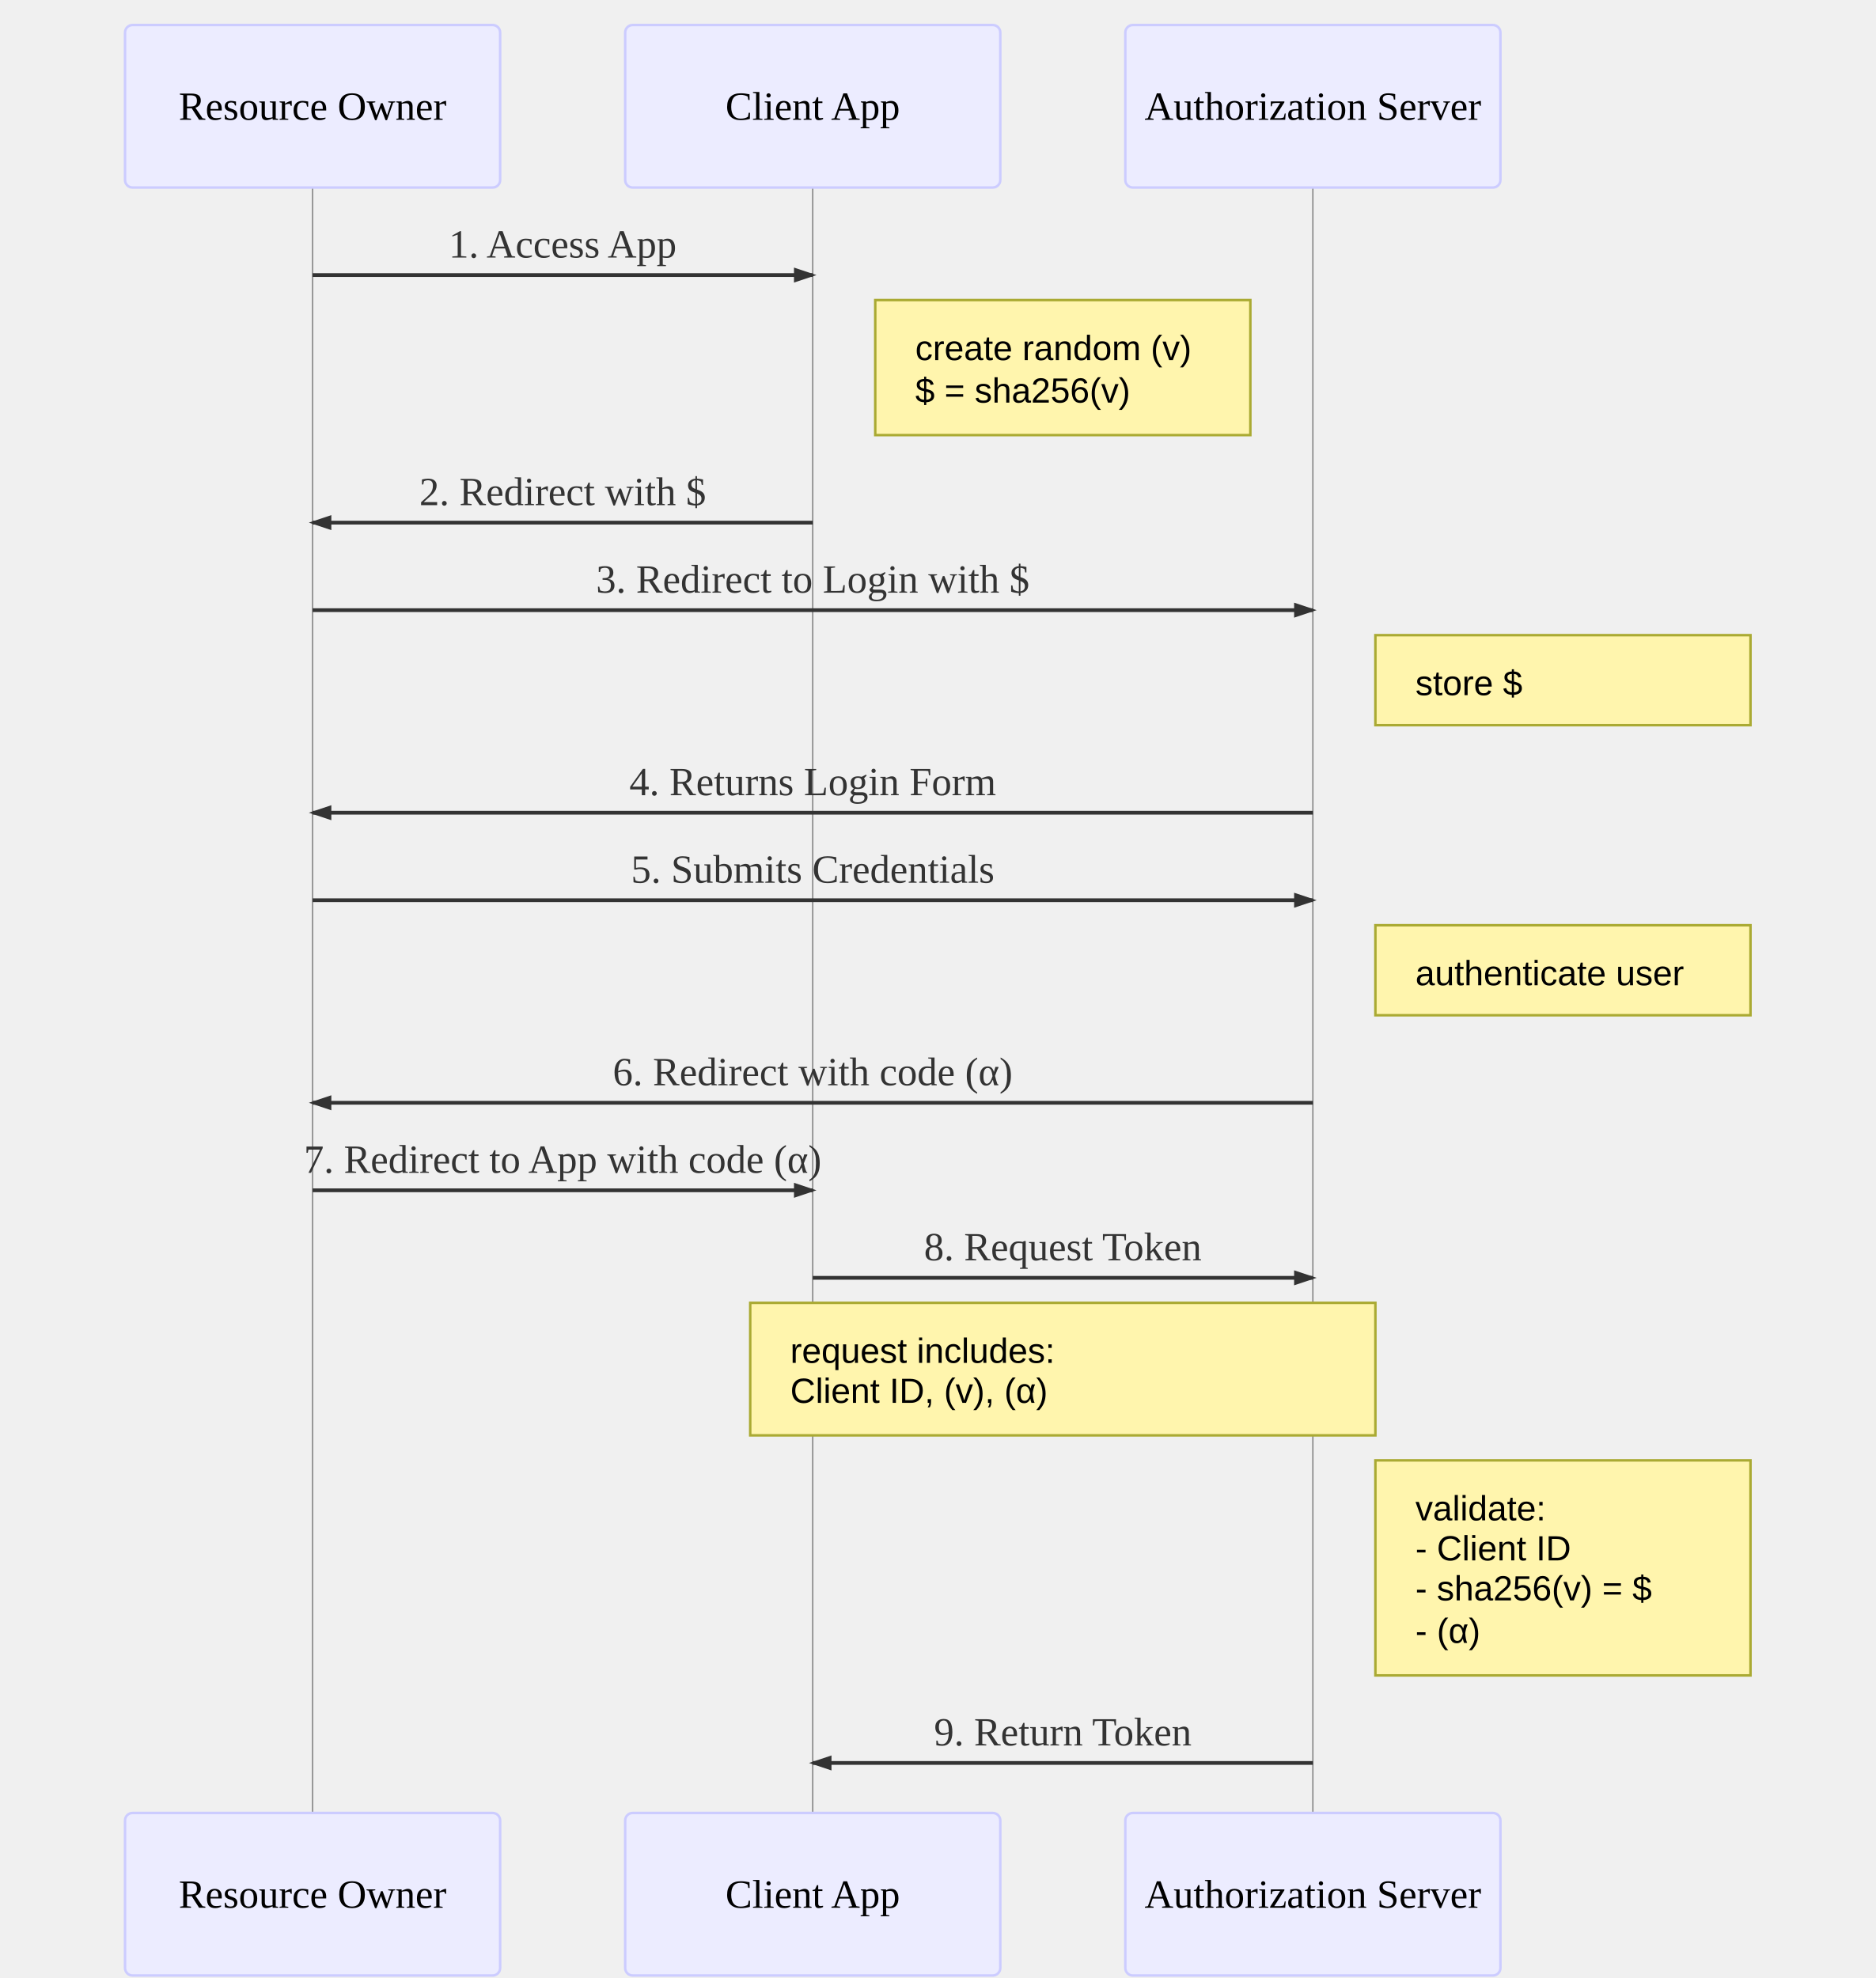
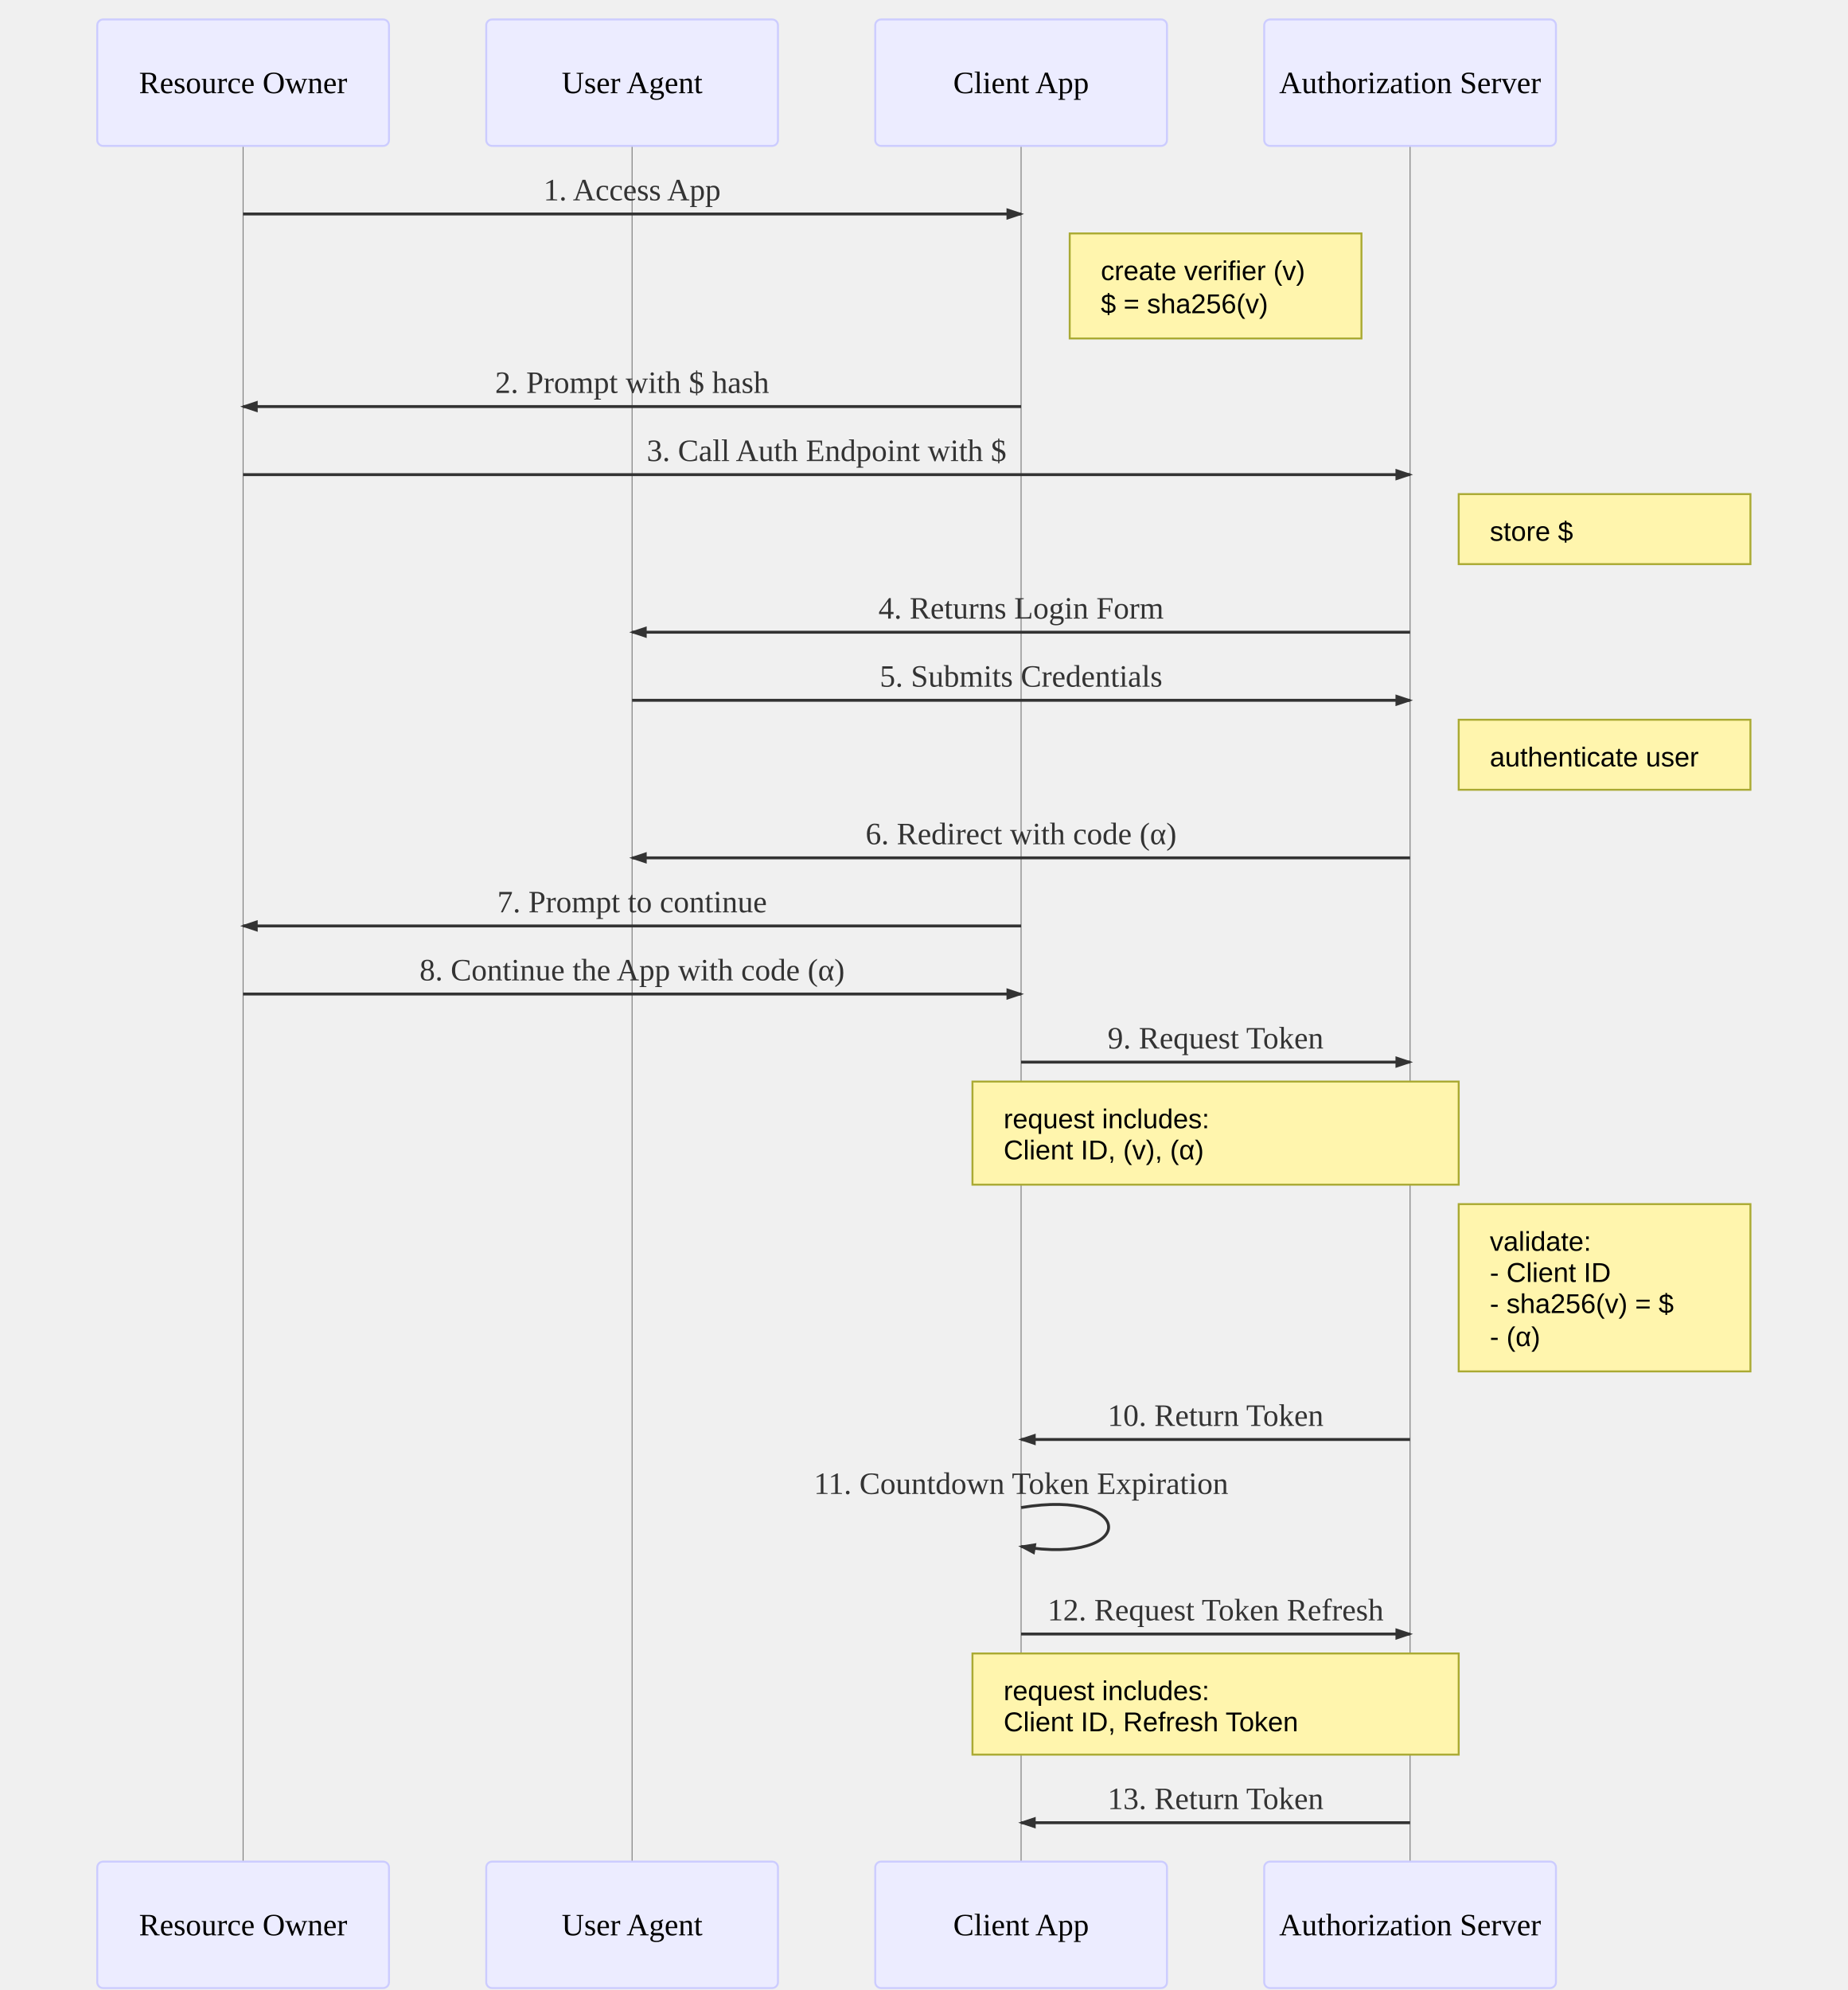
- <svg xmlns="http://www.w3.org/2000/svg" id="mermaid-1561992983841" width="100%" height="100%" style="max-width:750px;" viewBox="-50 -10 750 791">
-   <style>#mermaid-1561992983841 .label{font-family:trebuchet ms,verdana,arial;color:#333}#mermaid-1561992983841 .node circle,#mermaid-1561992983841 .node ellipse,#mermaid-1561992983841 .node polygon,#mermaid-1561992983841 .node rect{fill:#ececff;stroke:#9370db;stroke-width:1px}#mermaid-1561992983841 .node.clickable{cursor:pointer}#mermaid-1561992983841 .arrowheadPath{fill:#333}#mermaid-1561992983841 .edgePath .path{stroke:#333;stroke-width:1.5px}#mermaid-1561992983841 .edgeLabel{background-color:#e8e8e8}#mermaid-1561992983841 .cluster rect{fill:#ffffde!important;stroke:#aa3!important;stroke-width:1px!important}#mermaid-1561992983841 .cluster text{fill:#333}#mermaid-1561992983841 div.mermaidTooltip{position:absolute;text-align:center;max-width:200px;padding:2px;font-family:trebuchet ms,verdana,arial;font-size:12px;background:#ffffde;border:1px solid #aa3;border-radius:2px;pointer-events:none;z-index:100}#mermaid-1561992983841 .actor{stroke:#ccf;fill:#ececff}#mermaid-1561992983841 text.actor{fill:#000;stroke:none}#mermaid-1561992983841 .actor-line{stroke:grey}#mermaid-1561992983841 .messageLine0{marker-end:"url(#arrowhead)"}#mermaid-1561992983841 .messageLine0,#mermaid-1561992983841 .messageLine1{stroke-width:1.5;stroke-dasharray:"2 2";stroke:#333}#mermaid-1561992983841 #arrowhead{fill:#333}#mermaid-1561992983841 #crosshead path{fill:#333!important;stroke:#333!important}#mermaid-1561992983841 .messageText{fill:#333;stroke:none}#mermaid-1561992983841 .labelBox{stroke:#ccf;fill:#ececff}#mermaid-1561992983841 .labelText,#mermaid-1561992983841 .loopText{fill:#000;stroke:none}#mermaid-1561992983841 .loopLine{stroke-width:2;stroke-dasharray:"2 2";marker-end:"url(#arrowhead)";stroke:#ccf}#mermaid-1561992983841 .note{stroke:#aa3;fill:#fff5ad}#mermaid-1561992983841 .noteText{fill:#000;stroke:none;font-family:trebuchet ms,verdana,arial;font-size:14px}#mermaid-1561992983841 .section{stroke:none;opacity:.2}#mermaid-1561992983841 .section0{fill:rgba(102,102,255,.49)}#mermaid-1561992983841 .section2{fill:#fff400}#mermaid-1561992983841 .section1,#mermaid-1561992983841 .section3{fill:#fff;opacity:.2}#mermaid-1561992983841 .sectionTitle0,#mermaid-1561992983841 .sectionTitle1,#mermaid-1561992983841 .sectionTitle2,#mermaid-1561992983841 .sectionTitle3{fill:#333}#mermaid-1561992983841 .sectionTitle{text-anchor:start;font-size:11px;text-height:14px}#mermaid-1561992983841 .grid .tick{stroke:#d3d3d3;opacity:.3;shape-rendering:crispEdges}#mermaid-1561992983841 .grid path{stroke-width:0}#mermaid-1561992983841 .today{fill:none;stroke:red;stroke-width:2px}#mermaid-1561992983841 .task{stroke-width:2}#mermaid-1561992983841 .taskText{text-anchor:middle;font-size:11px}#mermaid-1561992983841 .taskTextOutsideRight{fill:#000;text-anchor:start;font-size:11px}#mermaid-1561992983841 .taskTextOutsideLeft{fill:#000;text-anchor:end;font-size:11px}#mermaid-1561992983841 .taskText0,#mermaid-1561992983841 .taskText1,#mermaid-1561992983841 .taskText2,#mermaid-1561992983841 .taskText3{fill:#fff}#mermaid-1561992983841 .task0,#mermaid-1561992983841 .task1,#mermaid-1561992983841 .task2,#mermaid-1561992983841 .task3{fill:#8a90dd;stroke:#534fbc}#mermaid-1561992983841 .taskTextOutside0,#mermaid-1561992983841 .taskTextOutside1,#mermaid-1561992983841 .taskTextOutside2,#mermaid-1561992983841 .taskTextOutside3{fill:#000}#mermaid-1561992983841 .active0,#mermaid-1561992983841 .active1,#mermaid-1561992983841 .active2,#mermaid-1561992983841 .active3{fill:#bfc7ff;stroke:#534fbc}#mermaid-1561992983841 .activeText0,#mermaid-1561992983841 .activeText1,#mermaid-1561992983841 .activeText2,#mermaid-1561992983841 .activeText3{fill:#000!important}#mermaid-1561992983841 .done0,#mermaid-1561992983841 .done1,#mermaid-1561992983841 .done2,#mermaid-1561992983841 .done3{stroke:grey;fill:#d3d3d3;stroke-width:2}#mermaid-1561992983841 .doneText0,#mermaid-1561992983841 .doneText1,#mermaid-1561992983841 .doneText2,#mermaid-1561992983841 .doneText3{fill:#000!important}#mermaid-1561992983841 .crit0,#mermaid-1561992983841 .crit1,#mermaid-1561992983841 .crit2,#mermaid-1561992983841 .crit3{stroke:#f88;fill:red;stroke-width:2}#mermaid-1561992983841 .activeCrit0,#mermaid-1561992983841 .activeCrit1,#mermaid-1561992983841 .activeCrit2,#mermaid-1561992983841 .activeCrit3{stroke:#f88;fill:#bfc7ff;stroke-width:2}#mermaid-1561992983841 .doneCrit0,#mermaid-1561992983841 .doneCrit1,#mermaid-1561992983841 .doneCrit2,#mermaid-1561992983841 .doneCrit3{stroke:#f88;fill:#d3d3d3;stroke-width:2;cursor:pointer;shape-rendering:crispEdges}#mermaid-1561992983841 .activeCritText0,#mermaid-1561992983841 .activeCritText1,#mermaid-1561992983841 .activeCritText2,#mermaid-1561992983841 .activeCritText3,#mermaid-1561992983841 .doneCritText0,#mermaid-1561992983841 .doneCritText1,#mermaid-1561992983841 .doneCritText2,#mermaid-1561992983841 .doneCritText3{fill:#000!important}#mermaid-1561992983841 .titleText{text-anchor:middle;font-size:18px;fill:#000}#mermaid-1561992983841 g.classGroup text{fill:#9370db;stroke:none;font-family:trebuchet ms,verdana,arial;font-size:10px}#mermaid-1561992983841 g.classGroup rect{fill:#ececff;stroke:#9370db}#mermaid-1561992983841 g.classGroup line{stroke:#9370db;stroke-width:1}#mermaid-1561992983841 .classLabel .box{stroke:none;stroke-width:0;fill:#ececff;opacity:.5}#mermaid-1561992983841 .classLabel .label{fill:#9370db;font-size:10px}#mermaid-1561992983841 .relation{stroke:#9370db;stroke-width:1;fill:none}#mermaid-1561992983841 #compositionEnd,#mermaid-1561992983841 #compositionStart{fill:#9370db;stroke:#9370db;stroke-width:1}#mermaid-1561992983841 #aggregationEnd,#mermaid-1561992983841 #aggregationStart{fill:#ececff;stroke:#9370db;stroke-width:1}#mermaid-1561992983841 #dependencyEnd,#mermaid-1561992983841 #dependencyStart,#mermaid-1561992983841 #extensionEnd,#mermaid-1561992983841 #extensionStart{fill:#9370db;stroke:#9370db;stroke-width:1}#mermaid-1561992983841 .branch-label,#mermaid-1561992983841 .commit-id,#mermaid-1561992983841 .commit-msg{fill:#d3d3d3;color:#d3d3d3}</style>
-   <style>#mermaid-1561992983841 {
+ <svg xmlns="http://www.w3.org/2000/svg" id="mermaid-1563566564162" width="100%" height="100%" style="max-width:950px;" viewBox="-50 -10 950 1023">
+   <style>#mermaid-1563566564162 .label{font-family:trebuchet ms,verdana,arial;color:#333}#mermaid-1563566564162 .node circle,#mermaid-1563566564162 .node ellipse,#mermaid-1563566564162 .node polygon,#mermaid-1563566564162 .node rect{fill:#ececff;stroke:#9370db;stroke-width:1px}#mermaid-1563566564162 .node.clickable{cursor:pointer}#mermaid-1563566564162 .arrowheadPath{fill:#333}#mermaid-1563566564162 .edgePath .path{stroke:#333;stroke-width:1.5px}#mermaid-1563566564162 .edgeLabel{background-color:#e8e8e8}#mermaid-1563566564162 .cluster rect{fill:#ffffde!important;stroke:#aa3!important;stroke-width:1px!important}#mermaid-1563566564162 .cluster text{fill:#333}#mermaid-1563566564162 div.mermaidTooltip{position:absolute;text-align:center;max-width:200px;padding:2px;font-family:trebuchet ms,verdana,arial;font-size:12px;background:#ffffde;border:1px solid #aa3;border-radius:2px;pointer-events:none;z-index:100}#mermaid-1563566564162 .actor{stroke:#ccf;fill:#ececff}#mermaid-1563566564162 text.actor{fill:#000;stroke:none}#mermaid-1563566564162 .actor-line{stroke:grey}#mermaid-1563566564162 .messageLine0{marker-end:"url(#arrowhead)"}#mermaid-1563566564162 .messageLine0,#mermaid-1563566564162 .messageLine1{stroke-width:1.5;stroke-dasharray:"2 2";stroke:#333}#mermaid-1563566564162 #arrowhead{fill:#333}#mermaid-1563566564162 #crosshead path{fill:#333!important;stroke:#333!important}#mermaid-1563566564162 .messageText{fill:#333;stroke:none}#mermaid-1563566564162 .labelBox{stroke:#ccf;fill:#ececff}#mermaid-1563566564162 .labelText,#mermaid-1563566564162 .loopText{fill:#000;stroke:none}#mermaid-1563566564162 .loopLine{stroke-width:2;stroke-dasharray:"2 2";marker-end:"url(#arrowhead)";stroke:#ccf}#mermaid-1563566564162 .note{stroke:#aa3;fill:#fff5ad}#mermaid-1563566564162 .noteText{fill:#000;stroke:none;font-family:trebuchet ms,verdana,arial;font-size:14px}#mermaid-1563566564162 .section{stroke:none;opacity:.2}#mermaid-1563566564162 .section0{fill:rgba(102,102,255,.49)}#mermaid-1563566564162 .section2{fill:#fff400}#mermaid-1563566564162 .section1,#mermaid-1563566564162 .section3{fill:#fff;opacity:.2}#mermaid-1563566564162 .sectionTitle0,#mermaid-1563566564162 .sectionTitle1,#mermaid-1563566564162 .sectionTitle2,#mermaid-1563566564162 .sectionTitle3{fill:#333}#mermaid-1563566564162 .sectionTitle{text-anchor:start;font-size:11px;text-height:14px}#mermaid-1563566564162 .grid .tick{stroke:#d3d3d3;opacity:.3;shape-rendering:crispEdges}#mermaid-1563566564162 .grid path{stroke-width:0}#mermaid-1563566564162 .today{fill:none;stroke:red;stroke-width:2px}#mermaid-1563566564162 .task{stroke-width:2}#mermaid-1563566564162 .taskText{text-anchor:middle;font-size:11px}#mermaid-1563566564162 .taskTextOutsideRight{fill:#000;text-anchor:start;font-size:11px}#mermaid-1563566564162 .taskTextOutsideLeft{fill:#000;text-anchor:end;font-size:11px}#mermaid-1563566564162 .taskText0,#mermaid-1563566564162 .taskText1,#mermaid-1563566564162 .taskText2,#mermaid-1563566564162 .taskText3{fill:#fff}#mermaid-1563566564162 .task0,#mermaid-1563566564162 .task1,#mermaid-1563566564162 .task2,#mermaid-1563566564162 .task3{fill:#8a90dd;stroke:#534fbc}#mermaid-1563566564162 .taskTextOutside0,#mermaid-1563566564162 .taskTextOutside1,#mermaid-1563566564162 .taskTextOutside2,#mermaid-1563566564162 .taskTextOutside3{fill:#000}#mermaid-1563566564162 .active0,#mermaid-1563566564162 .active1,#mermaid-1563566564162 .active2,#mermaid-1563566564162 .active3{fill:#bfc7ff;stroke:#534fbc}#mermaid-1563566564162 .activeText0,#mermaid-1563566564162 .activeText1,#mermaid-1563566564162 .activeText2,#mermaid-1563566564162 .activeText3{fill:#000!important}#mermaid-1563566564162 .done0,#mermaid-1563566564162 .done1,#mermaid-1563566564162 .done2,#mermaid-1563566564162 .done3{stroke:grey;fill:#d3d3d3;stroke-width:2}#mermaid-1563566564162 .doneText0,#mermaid-1563566564162 .doneText1,#mermaid-1563566564162 .doneText2,#mermaid-1563566564162 .doneText3{fill:#000!important}#mermaid-1563566564162 .crit0,#mermaid-1563566564162 .crit1,#mermaid-1563566564162 .crit2,#mermaid-1563566564162 .crit3{stroke:#f88;fill:red;stroke-width:2}#mermaid-1563566564162 .activeCrit0,#mermaid-1563566564162 .activeCrit1,#mermaid-1563566564162 .activeCrit2,#mermaid-1563566564162 .activeCrit3{stroke:#f88;fill:#bfc7ff;stroke-width:2}#mermaid-1563566564162 .doneCrit0,#mermaid-1563566564162 .doneCrit1,#mermaid-1563566564162 .doneCrit2,#mermaid-1563566564162 .doneCrit3{stroke:#f88;fill:#d3d3d3;stroke-width:2;cursor:pointer;shape-rendering:crispEdges}#mermaid-1563566564162 .activeCritText0,#mermaid-1563566564162 .activeCritText1,#mermaid-1563566564162 .activeCritText2,#mermaid-1563566564162 .activeCritText3,#mermaid-1563566564162 .doneCritText0,#mermaid-1563566564162 .doneCritText1,#mermaid-1563566564162 .doneCritText2,#mermaid-1563566564162 .doneCritText3{fill:#000!important}#mermaid-1563566564162 .titleText{text-anchor:middle;font-size:18px;fill:#000}#mermaid-1563566564162 g.classGroup text{fill:#9370db;stroke:none;font-family:trebuchet ms,verdana,arial;font-size:10px}#mermaid-1563566564162 g.classGroup rect{fill:#ececff;stroke:#9370db}#mermaid-1563566564162 g.classGroup line{stroke:#9370db;stroke-width:1}#mermaid-1563566564162 .classLabel .box{stroke:none;stroke-width:0;fill:#ececff;opacity:.5}#mermaid-1563566564162 .classLabel .label{fill:#9370db;font-size:10px}#mermaid-1563566564162 .relation{stroke:#9370db;stroke-width:1;fill:none}#mermaid-1563566564162 #compositionEnd,#mermaid-1563566564162 #compositionStart{fill:#9370db;stroke:#9370db;stroke-width:1}#mermaid-1563566564162 #aggregationEnd,#mermaid-1563566564162 #aggregationStart{fill:#ececff;stroke:#9370db;stroke-width:1}#mermaid-1563566564162 #dependencyEnd,#mermaid-1563566564162 #dependencyStart,#mermaid-1563566564162 #extensionEnd,#mermaid-1563566564162 #extensionStart{fill:#9370db;stroke:#9370db;stroke-width:1}#mermaid-1563566564162 .branch-label,#mermaid-1563566564162 .commit-id,#mermaid-1563566564162 .commit-msg{fill:#d3d3d3;color:#d3d3d3}</style>
+   <style>#mermaid-1563566564162 {
    color: rgb(0, 0, 0);
    font: normal normal 400 normal 16px / normal "Times New Roman";
  }</style>
  <g />
  <g>
-     <line id="actor0" x1="75" y1="5" x2="75" y2="780" class="actor-line" stroke-width="0.5px" stroke="#999" />
+     <line id="actor0" x1="75" y1="5" x2="75" y2="1012" class="actor-line" stroke-width="0.5px" stroke="#999" />
    <rect x="0" y="0" fill="#eaeaea" stroke="#666" width="150" height="65" rx="3" ry="3" class="actor" />
    <text x="75" y="32.5" dominant-baseline="central" alignment-baseline="central" class="actor" style="text-anchor: middle;">
      <tspan x="75" dy="0">Resource Owner</tspan>
    </text>
  </g>
  <g>
-     <line id="actor1" x1="275" y1="5" x2="275" y2="780" class="actor-line" stroke-width="0.5px" stroke="#999" />
+     <line id="actor1" x1="275" y1="5" x2="275" y2="1012" class="actor-line" stroke-width="0.5px" stroke="#999" />
    <rect x="200" y="0" fill="#eaeaea" stroke="#666" width="150" height="65" rx="3" ry="3" class="actor" />
    <text x="275" y="32.5" dominant-baseline="central" alignment-baseline="central" class="actor" style="text-anchor: middle;">
-       <tspan x="275" dy="0">Client App</tspan>
+       <tspan x="275" dy="0">User Agent</tspan>
    </text>
  </g>
  <g>
-     <line id="actor2" x1="475" y1="5" x2="475" y2="780" class="actor-line" stroke-width="0.5px" stroke="#999" />
+     <line id="actor2" x1="475" y1="5" x2="475" y2="1012" class="actor-line" stroke-width="0.5px" stroke="#999" />
    <rect x="400" y="0" fill="#eaeaea" stroke="#666" width="150" height="65" rx="3" ry="3" class="actor" />
    <text x="475" y="32.5" dominant-baseline="central" alignment-baseline="central" class="actor" style="text-anchor: middle;">
-       <tspan x="475" dy="0">Authorization Server</tspan>
+       <tspan x="475" dy="0">Client App</tspan>
+     </text>
+   </g>
+   <g>
+     <line id="actor3" x1="675" y1="5" x2="675" y2="1012" class="actor-line" stroke-width="0.5px" stroke="#999" />
+     <rect x="600" y="0" fill="#eaeaea" stroke="#666" width="150" height="65" rx="3" ry="3" class="actor" />
+     <text x="675" y="32.5" dominant-baseline="central" alignment-baseline="central" class="actor" style="text-anchor: middle;">
+       <tspan x="675" dy="0">Authorization Server</tspan>
    </text>
  </g>
  <defs>
    <marker id="arrowhead" refX="5" refY="2" markerWidth="6" markerHeight="4" orient="auto">
      <path d="M 0,0 V 4 L6,2 Z" />
    </marker>
  </defs>
  <defs>
    <marker id="crosshead" markerWidth="15" markerHeight="8" orient="auto" refX="16" refY="4">
      <path fill="black" stroke="#000000" stroke-width="1px" d="M 9,2 V 6 L16,4 Z" style="stroke-dasharray: 0, 0;" />
      <path fill="none" stroke="#000000" stroke-width="1px" d="M 0,1 L 6,7 M 6,1 L 0,7" style="stroke-dasharray: 0, 0;" />
    </marker>
  </defs>
  <g>
-     <text x="175" y="93" class="messageText" style="text-anchor: middle;">1. Access App</text>
-     <line x1="75" y1="100" x2="275" y2="100" class="messageLine0" stroke-width="2" stroke="black" marker-end="url(#arrowhead)" style="fill: none;" />
+     <text x="275" y="93" class="messageText" style="text-anchor: middle;">1. Access App</text>
+     <line x1="75" y1="100" x2="475" y2="100" class="messageLine0" stroke-width="2" stroke="black" marker-end="url(#arrowhead)" style="fill: none;" />
  </g>
  <g>
-     <rect x="300" y="110" fill="#EDF2AE" stroke="#666" width="150" height="54" rx="0" ry="0" class="note" />
-     <text x="296" y="134" fill="black" class="noteText">
-       <tspan x="316" fill="black">create random (v)</tspan>
+     <rect x="500" y="110" fill="#EDF2AE" stroke="#666" width="150" height="54" rx="0" ry="0" class="note" />
+     <text x="496" y="134" fill="black" class="noteText">
+       <tspan x="516" fill="black">create verifier (v)</tspan>
    </text>
-     <text x="296" y="151" fill="black" class="noteText">
-       <tspan x="316" fill="black">$ = sha256(v)</tspan>
+     <text x="496" y="151" fill="black" class="noteText">
+       <tspan x="516" fill="black">$ = sha256(v)</tspan>
    </text>
  </g>
  <g>
-     <text x="175" y="192" class="messageText" style="text-anchor: middle;">2. Redirect with $</text>
-     <line x1="275" y1="199" x2="75" y2="199" class="messageLine0" stroke-width="2" stroke="black" marker-end="url(#arrowhead)" style="fill: none;" />
+     <text x="275" y="192" class="messageText" style="text-anchor: middle;">2. Prompt with $ hash</text>
+     <line x1="475" y1="199" x2="75" y2="199" class="messageLine0" stroke-width="2" stroke="black" marker-end="url(#arrowhead)" style="fill: none;" />
  </g>
  <g>
-     <text x="275" y="227" class="messageText" style="text-anchor: middle;">3. Redirect to Login with $</text>
-     <line x1="75" y1="234" x2="475" y2="234" class="messageLine0" stroke-width="2" stroke="black" marker-end="url(#arrowhead)" style="fill: none;" />
+     <text x="375" y="227" class="messageText" style="text-anchor: middle;">3. Call Auth Endpoint with $</text>
+     <line x1="75" y1="234" x2="675" y2="234" class="messageLine0" stroke-width="2" stroke="black" marker-end="url(#arrowhead)" style="fill: none;" />
  </g>
  <g>
-     <rect x="500" y="244" fill="#EDF2AE" stroke="#666" width="150" height="36" rx="0" ry="0" class="note" />
-     <text x="496" y="268" fill="black" class="noteText">
-       <tspan x="516" fill="black">store $</tspan>
+     <rect x="700" y="244" fill="#EDF2AE" stroke="#666" width="150" height="36" rx="0" ry="0" class="note" />
+     <text x="696" y="268" fill="black" class="noteText">
+       <tspan x="716" fill="black">store $</tspan>
    </text>
  </g>
  <g>
-     <text x="275" y="308" class="messageText" style="text-anchor: middle;">4. Returns Login Form</text>
-     <line x1="475" y1="315" x2="75" y2="315" class="messageLine0" stroke-width="2" stroke="black" marker-end="url(#arrowhead)" style="fill: none;" />
+     <text x="475" y="308" class="messageText" style="text-anchor: middle;">4. Returns Login Form</text>
+     <line x1="675" y1="315" x2="275" y2="315" class="messageLine0" stroke-width="2" stroke="black" marker-end="url(#arrowhead)" style="fill: none;" />
  </g>
  <g>
-     <text x="275" y="343" class="messageText" style="text-anchor: middle;">5. Submits Credentials</text>
-     <line x1="75" y1="350" x2="475" y2="350" class="messageLine0" stroke-width="2" stroke="black" marker-end="url(#arrowhead)" style="fill: none;" />
+     <text x="475" y="343" class="messageText" style="text-anchor: middle;">5. Submits Credentials</text>
+     <line x1="275" y1="350" x2="675" y2="350" class="messageLine0" stroke-width="2" stroke="black" marker-end="url(#arrowhead)" style="fill: none;" />
  </g>
  <g>
-     <rect x="500" y="360" fill="#EDF2AE" stroke="#666" width="150" height="36" rx="0" ry="0" class="note" />
-     <text x="496" y="384" fill="black" class="noteText">
-       <tspan x="516" fill="black">authenticate user</tspan>
+     <rect x="700" y="360" fill="#EDF2AE" stroke="#666" width="150" height="36" rx="0" ry="0" class="note" />
+     <text x="696" y="384" fill="black" class="noteText">
+       <tspan x="716" fill="black">authenticate user</tspan>
    </text>
  </g>
  <g>
-     <text x="275" y="424" class="messageText" style="text-anchor: middle;">6. Redirect with code (α)</text>
-     <line x1="475" y1="431" x2="75" y2="431" class="messageLine0" stroke-width="2" stroke="black" marker-end="url(#arrowhead)" style="fill: none;" />
+     <text x="475" y="424" class="messageText" style="text-anchor: middle;">6. Redirect with code (α)</text>
+     <line x1="675" y1="431" x2="275" y2="431" class="messageLine0" stroke-width="2" stroke="black" marker-end="url(#arrowhead)" style="fill: none;" />
  </g>
  <g>
-     <text x="175" y="459" class="messageText" style="text-anchor: middle;">7. Redirect to App with code (α)</text>
-     <line x1="75" y1="466" x2="275" y2="466" class="messageLine0" stroke-width="2" stroke="black" marker-end="url(#arrowhead)" style="fill: none;" />
+     <text x="275" y="459" class="messageText" style="text-anchor: middle;">7. Prompt to continue</text>
+     <line x1="475" y1="466" x2="75" y2="466" class="messageLine0" stroke-width="2" stroke="black" marker-end="url(#arrowhead)" style="fill: none;" />
  </g>
  <g>
-     <text x="375" y="494" class="messageText" style="text-anchor: middle;">8. Request Token</text>
-     <line x1="275" y1="501" x2="475" y2="501" class="messageLine0" stroke-width="2" stroke="black" marker-end="url(#arrowhead)" style="fill: none;" />
+     <text x="275" y="494" class="messageText" style="text-anchor: middle;">8. Continue the App with code (α)</text>
+     <line x1="75" y1="501" x2="475" y2="501" class="messageLine0" stroke-width="2" stroke="black" marker-end="url(#arrowhead)" style="fill: none;" />
  </g>
  <g>
-     <rect x="250" y="511" fill="#EDF2AE" stroke="#666" width="250" height="53" rx="0" ry="0" class="note" />
-     <text x="246" y="535" fill="black" class="noteText">
-       <tspan x="266" fill="black">request includes:</tspan>
+     <text x="575" y="529" class="messageText" style="text-anchor: middle;">9. Request Token</text>
+     <line x1="475" y1="536" x2="675" y2="536" class="messageLine0" stroke-width="2" stroke="black" marker-end="url(#arrowhead)" style="fill: none;" />
+   </g>
+   <g>
+     <rect x="450" y="546" fill="#EDF2AE" stroke="#666" width="250" height="53" rx="0" ry="0" class="note" />
+     <text x="446" y="570" fill="black" class="noteText">
+       <tspan x="466" fill="black">request includes:</tspan>
    </text>
-     <text x="246" y="551" fill="black" class="noteText">
-       <tspan x="266" fill="black">Client ID, (v), (α)</tspan>
+     <text x="446" y="586" fill="black" class="noteText">
+       <tspan x="466" fill="black">Client ID, (v), (α)</tspan>
    </text>
  </g>
  <g>
-     <rect x="500" y="574" fill="#EDF2AE" stroke="#666" width="150" height="86" rx="0" ry="0" class="note" />
-     <text x="496" y="598" fill="black" class="noteText">
-       <tspan x="516" fill="black">validate:</tspan>
+     <rect x="700" y="609" fill="#EDF2AE" stroke="#666" width="150" height="86" rx="0" ry="0" class="note" />
+     <text x="696" y="633" fill="black" class="noteText">
+       <tspan x="716" fill="black">validate:</tspan>
    </text>
-     <text x="496" y="614" fill="black" class="noteText">
-       <tspan x="516" fill="black">- Client ID</tspan>
+     <text x="696" y="649" fill="black" class="noteText">
+       <tspan x="716" fill="black">- Client ID</tspan>
    </text>
-     <text x="496" y="630" fill="black" class="noteText">
-       <tspan x="516" fill="black">- sha256(v) = $</tspan>
+     <text x="696" y="665" fill="black" class="noteText">
+       <tspan x="716" fill="black">- sha256(v) = $</tspan>
    </text>
-     <text x="496" y="647" fill="black" class="noteText">
-       <tspan x="516" fill="black">- (α)</tspan>
+     <text x="696" y="682" fill="black" class="noteText">
+       <tspan x="716" fill="black">- (α)</tspan>
    </text>
  </g>
  <g>
-     <text x="375" y="688" class="messageText" style="text-anchor: middle;">9. Return Token</text>
-     <line x1="475" y1="695" x2="275" y2="695" class="messageLine0" stroke-width="2" stroke="black" marker-end="url(#arrowhead)" style="fill: none;" />
+     <text x="575" y="723" class="messageText" style="text-anchor: middle;">10. Return Token</text>
+     <line x1="675" y1="730" x2="475" y2="730" class="messageLine0" stroke-width="2" stroke="black" marker-end="url(#arrowhead)" style="fill: none;" />
  </g>
  <g>
-     <rect x="0" y="715" fill="#eaeaea" stroke="#666" width="150" height="65" rx="3" ry="3" class="actor" />
-     <text x="75" y="747.5" dominant-baseline="central" alignment-baseline="central" class="actor" style="text-anchor: middle;">
+     <text x="475" y="758" class="messageText" style="text-anchor: middle;">11. Countdown Token Expiration</text>
+     <path d="M 475,765 C 535,755 535,795 475,785" class="messageLine0" stroke-width="2" stroke="black" marker-end="url(#arrowhead)" style="fill: none;" />
+   </g>
+   <g>
+     <text x="575" y="823" class="messageText" style="text-anchor: middle;">12. Request Token Refresh</text>
+     <line x1="475" y1="830" x2="675" y2="830" class="messageLine0" stroke-width="2" stroke="black" marker-end="url(#arrowhead)" style="fill: none;" />
+   </g>
+   <g>
+     <rect x="450" y="840" fill="#EDF2AE" stroke="#666" width="250" height="52" rx="0" ry="0" class="note" />
+     <text x="446" y="864" fill="black" class="noteText">
+       <tspan x="466" fill="black">request includes:</tspan>
+     </text>
+     <text x="446" y="880" fill="black" class="noteText">
+       <tspan x="466" fill="black">Client ID, Refresh Token</tspan>
+     </text>
+   </g>
+   <g>
+     <text x="575" y="920" class="messageText" style="text-anchor: middle;">13. Return Token</text>
+     <line x1="675" y1="927" x2="475" y2="927" class="messageLine0" stroke-width="2" stroke="black" marker-end="url(#arrowhead)" style="fill: none;" />
+   </g>
+   <g>
+     <rect x="0" y="947" fill="#eaeaea" stroke="#666" width="150" height="65" rx="3" ry="3" class="actor" />
+     <text x="75" y="979.5" dominant-baseline="central" alignment-baseline="central" class="actor" style="text-anchor: middle;">
      <tspan x="75" dy="0">Resource Owner</tspan>
    </text>
  </g>
  <g>
-     <rect x="200" y="715" fill="#eaeaea" stroke="#666" width="150" height="65" rx="3" ry="3" class="actor" />
-     <text x="275" y="747.5" dominant-baseline="central" alignment-baseline="central" class="actor" style="text-anchor: middle;">
-       <tspan x="275" dy="0">Client App</tspan>
+     <rect x="200" y="947" fill="#eaeaea" stroke="#666" width="150" height="65" rx="3" ry="3" class="actor" />
+     <text x="275" y="979.5" dominant-baseline="central" alignment-baseline="central" class="actor" style="text-anchor: middle;">
+       <tspan x="275" dy="0">User Agent</tspan>
    </text>
  </g>
  <g>
-     <rect x="400" y="715" fill="#eaeaea" stroke="#666" width="150" height="65" rx="3" ry="3" class="actor" />
-     <text x="475" y="747.5" dominant-baseline="central" alignment-baseline="central" class="actor" style="text-anchor: middle;">
-       <tspan x="475" dy="0">Authorization Server</tspan>
+     <rect x="400" y="947" fill="#eaeaea" stroke="#666" width="150" height="65" rx="3" ry="3" class="actor" />
+     <text x="475" y="979.5" dominant-baseline="central" alignment-baseline="central" class="actor" style="text-anchor: middle;">
+       <tspan x="475" dy="0">Client App</tspan>
+     </text>
+   </g>
+   <g>
+     <rect x="600" y="947" fill="#eaeaea" stroke="#666" width="150" height="65" rx="3" ry="3" class="actor" />
+     <text x="675" y="979.5" dominant-baseline="central" alignment-baseline="central" class="actor" style="text-anchor: middle;">
+       <tspan x="675" dy="0">Authorization Server</tspan>
    </text>
  </g>
</svg>
